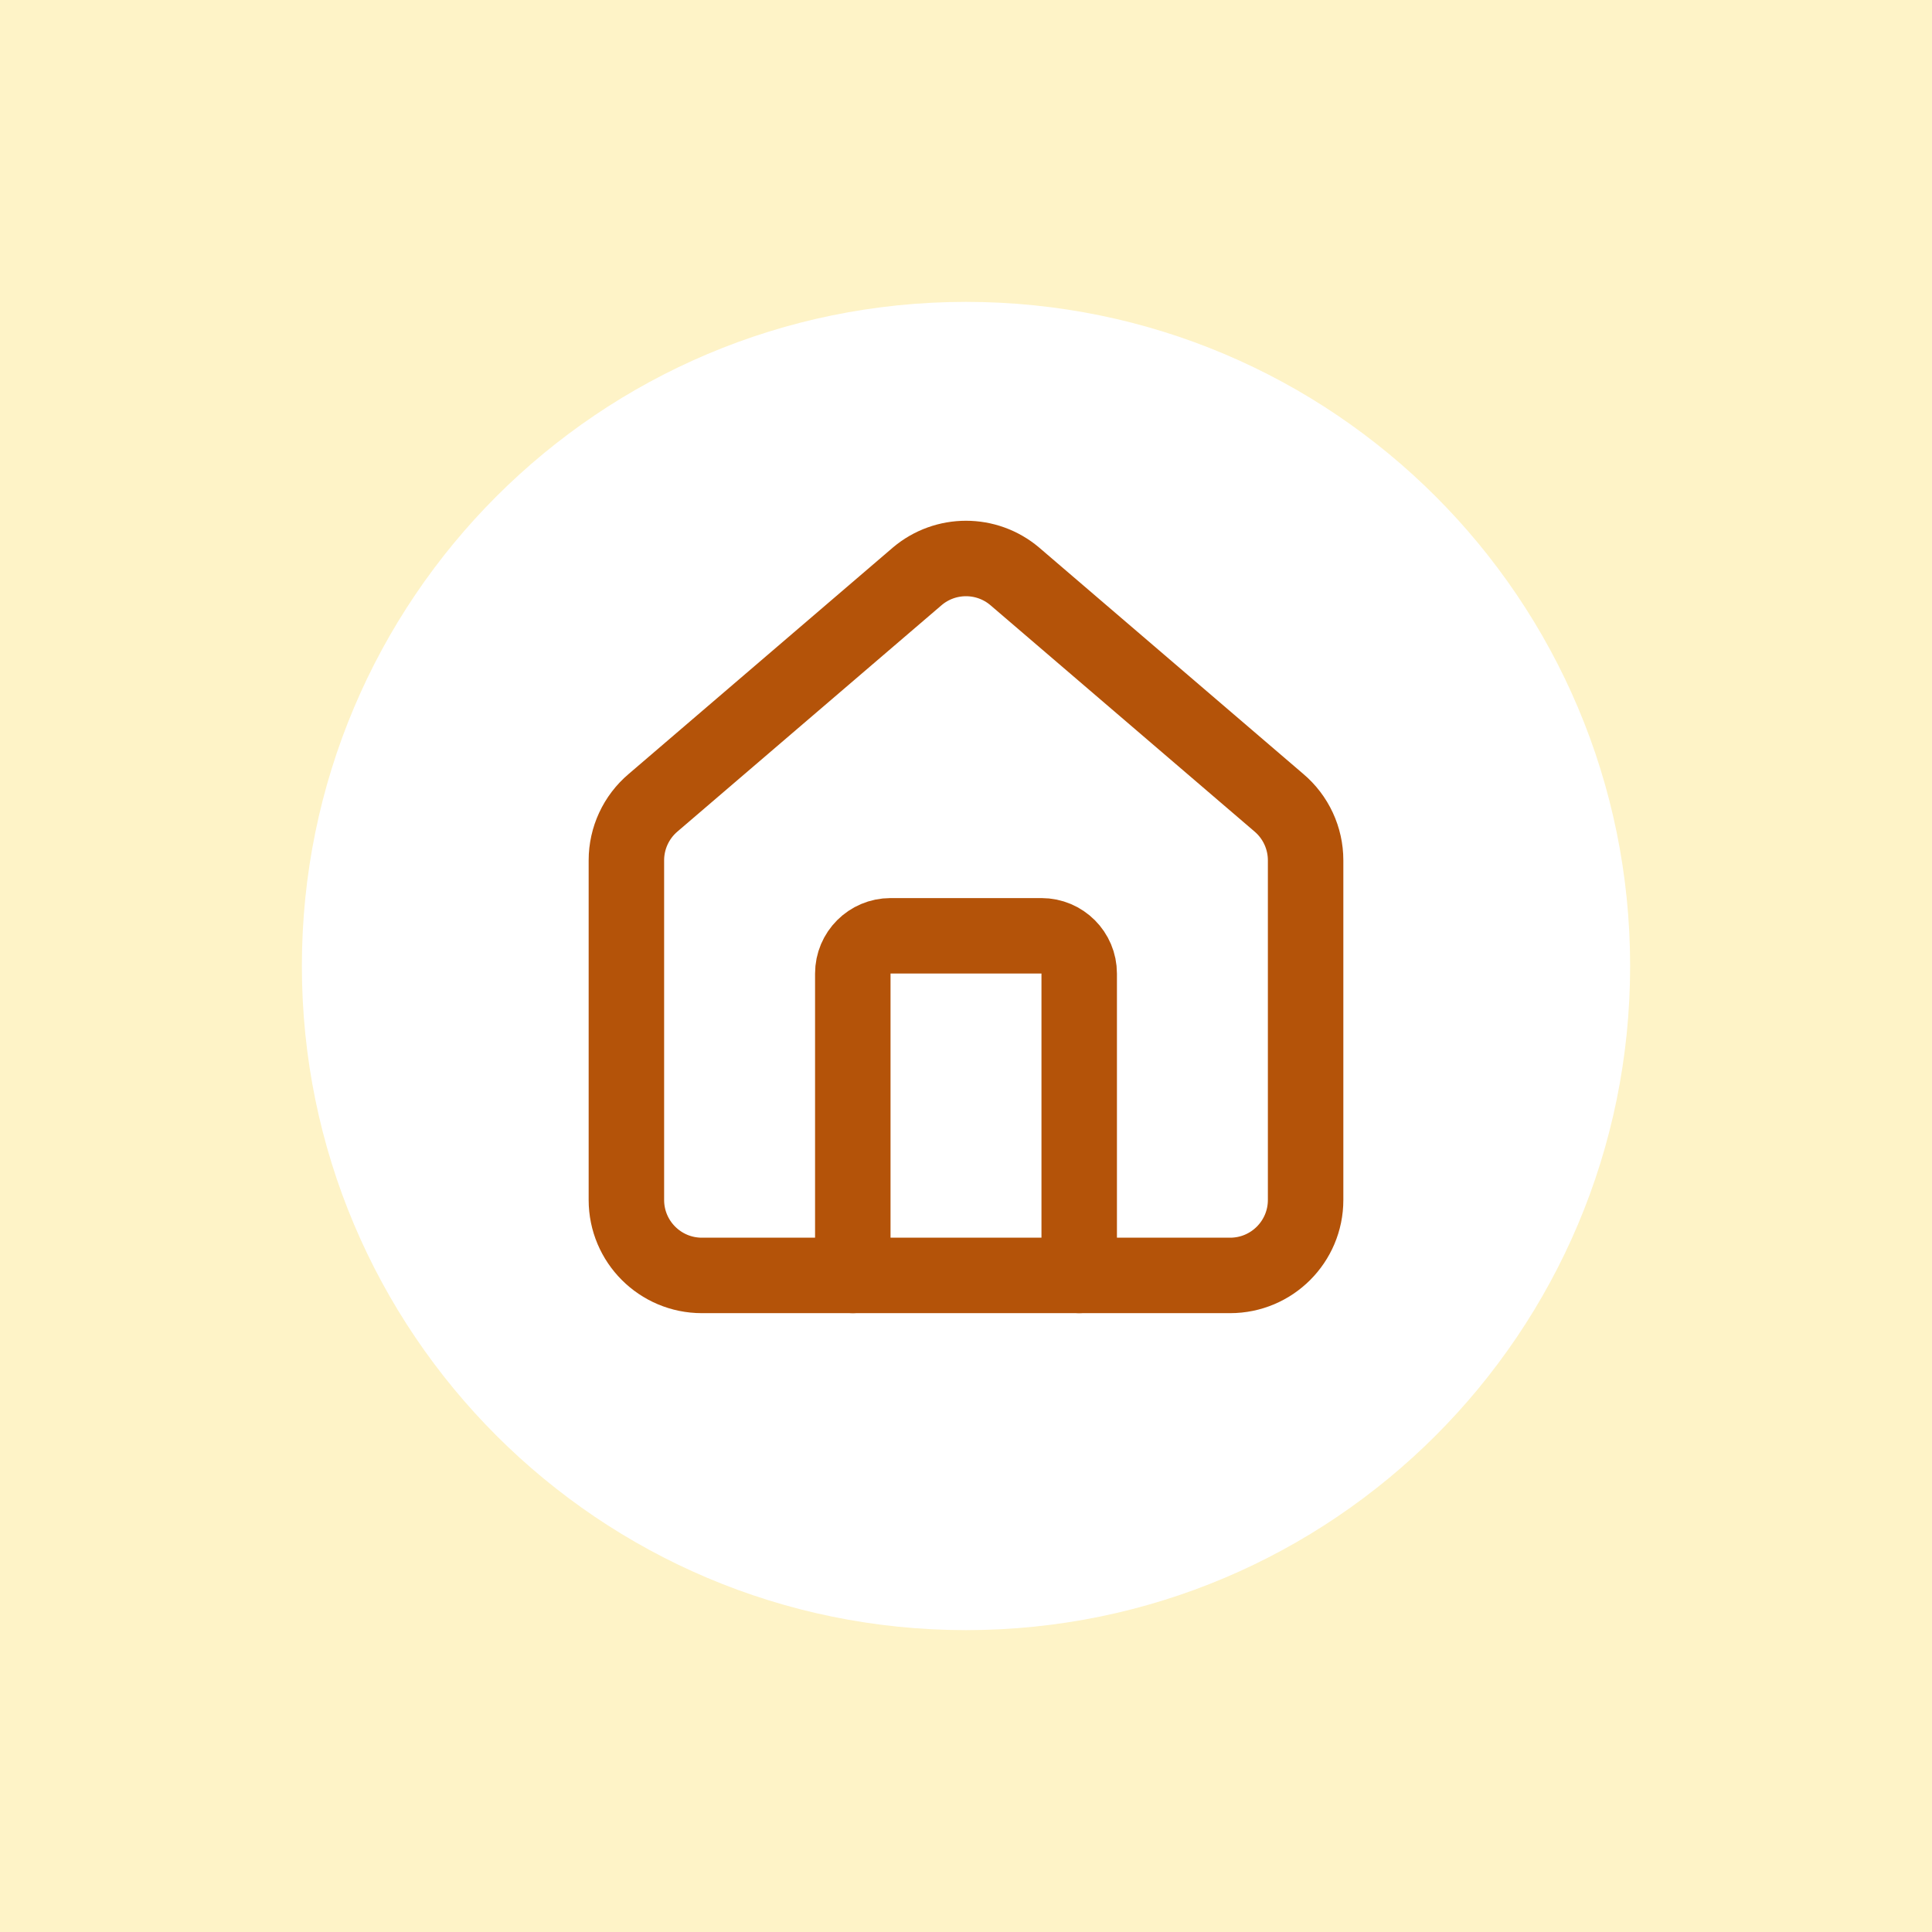
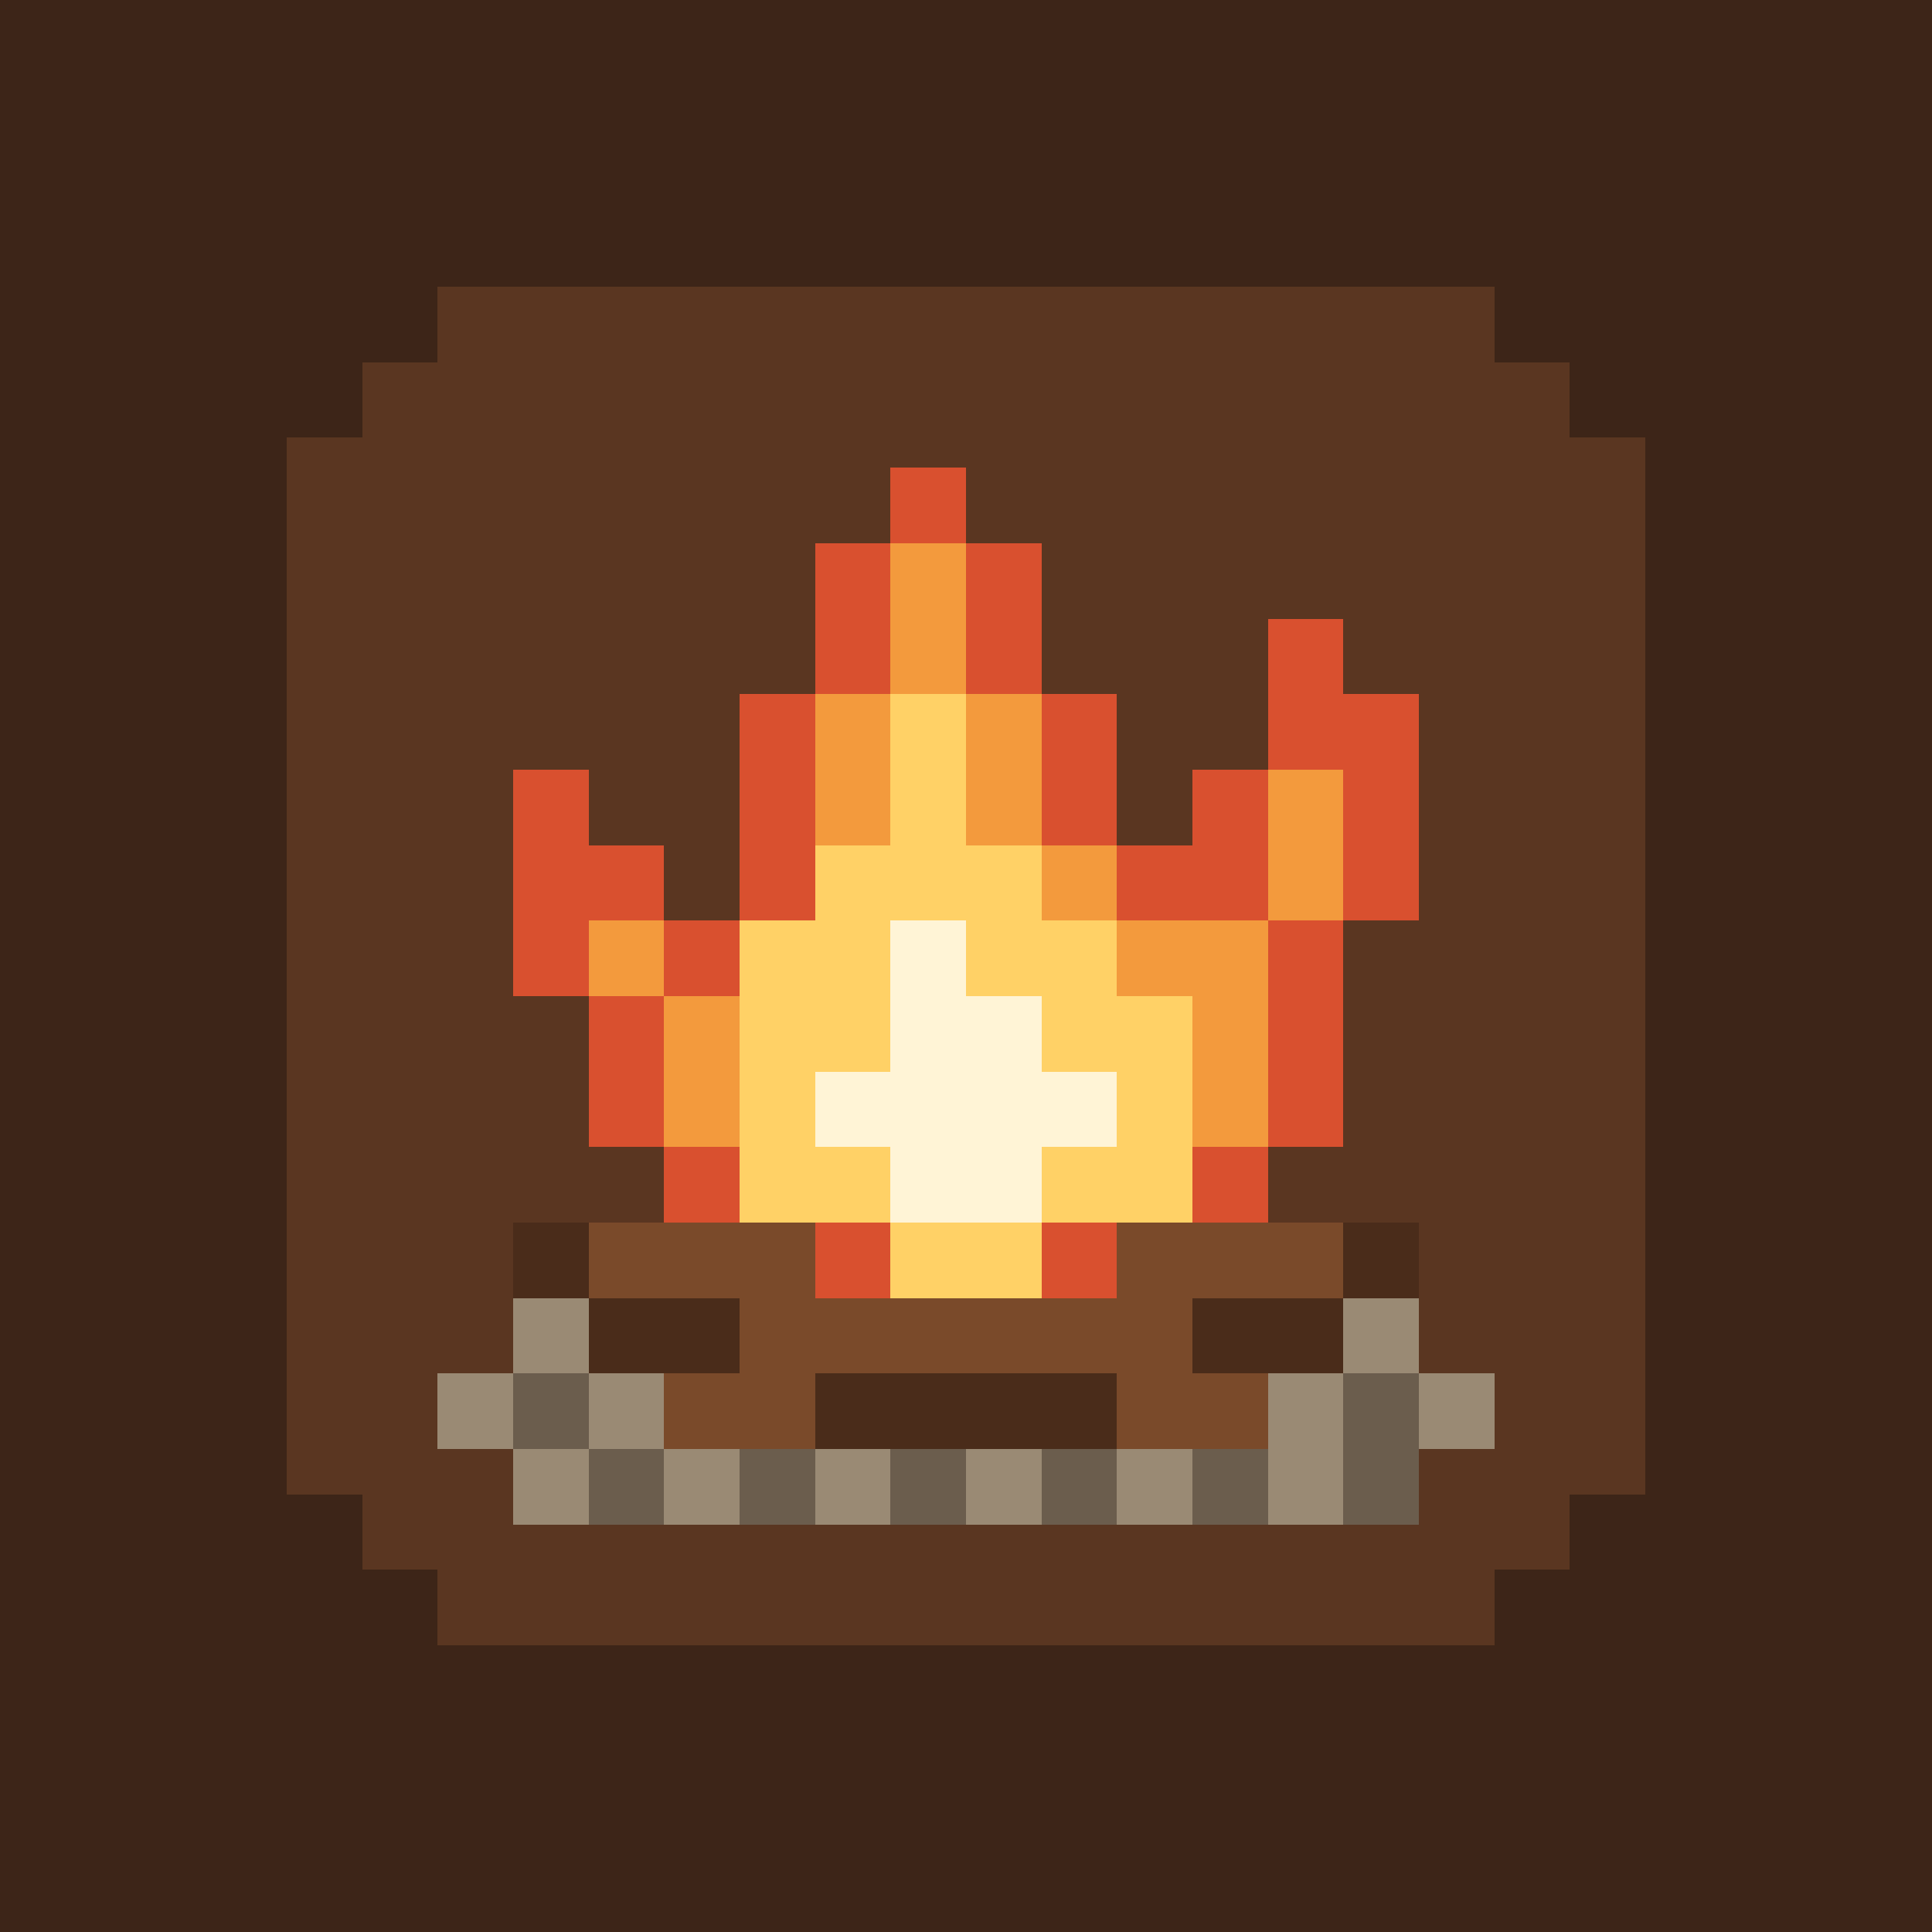
- <svg xmlns="http://www.w3.org/2000/svg" viewBox="0 0 512 512">
-   <rect width="512" height="512" fill="#FEF3C7" />
-   <circle cx="256" cy="256" r="176" fill="#FFFFFF" />
-   <g transform="translate(136 128) scale(10)" fill="none" stroke="#B45309" stroke-width="2" stroke-linecap="round" stroke-linejoin="round">
-     <path d="M15 21v-8a1 1 0 0 0-1-1h-4a1 1 0 0 0-1 1v8" />
-     <path d="M3 10a2 2 0 0 1 .709-1.528l7-5.999a2 2 0 0 1 2.582 0l7 5.999A2 2 0 0 1 21 10v9a2 2 0 0 1-2 2H5a2 2 0 0 1-2-2z" />
-   </g>
+ <svg xmlns="http://www.w3.org/2000/svg" viewBox="0 0 512 512" shape-rendering="crispEdges">
+   <rect width="512" height="512" fill="#3d2518" />
+   <rect x="96" y="96" width="320" height="320" fill="#5a3621" />
+   <rect x="76" y="116" width="360" height="280" fill="#5a3621" />
+   <rect x="116" y="76" width="280" height="360" fill="#5a3621" />
+   <rect x="236" y="124" width="20" height="20" fill="#d9502f" />
+   <rect x="216" y="144" width="20" height="20" fill="#d9502f" />
+   <rect x="236" y="144" width="20" height="20" fill="#f39a3d" />
+   <rect x="256" y="144" width="20" height="20" fill="#d9502f" />
+   <rect x="216" y="164" width="20" height="20" fill="#d9502f" />
+   <rect x="236" y="164" width="20" height="20" fill="#f39a3d" />
+   <rect x="256" y="164" width="20" height="20" fill="#d9502f" />
+   <rect x="336" y="164" width="20" height="20" fill="#d9502f" />
+   <rect x="196" y="184" width="20" height="20" fill="#d9502f" />
+   <rect x="216" y="184" width="20" height="20" fill="#f39a3d" />
+   <rect x="236" y="184" width="20" height="20" fill="#ffd166" />
+   <rect x="256" y="184" width="20" height="20" fill="#f39a3d" />
+   <rect x="276" y="184" width="20" height="20" fill="#d9502f" />
+   <rect x="336" y="184" width="40" height="20" fill="#d9502f" />
+   <rect x="136" y="204" width="20" height="20" fill="#d9502f" />
+   <rect x="196" y="204" width="20" height="20" fill="#d9502f" />
+   <rect x="216" y="204" width="20" height="20" fill="#f39a3d" />
+   <rect x="236" y="204" width="20" height="20" fill="#ffd166" />
+   <rect x="256" y="204" width="20" height="20" fill="#f39a3d" />
+   <rect x="276" y="204" width="20" height="20" fill="#d9502f" />
+   <rect x="316" y="204" width="20" height="20" fill="#d9502f" />
+   <rect x="336" y="204" width="20" height="20" fill="#f39a3d" />
+   <rect x="356" y="204" width="20" height="20" fill="#d9502f" />
+   <rect x="136" y="224" width="40" height="20" fill="#d9502f" />
+   <rect x="196" y="224" width="20" height="20" fill="#d9502f" />
+   <rect x="216" y="224" width="60" height="20" fill="#ffd166" />
+   <rect x="276" y="224" width="20" height="20" fill="#f39a3d" />
+   <rect x="296" y="224" width="40" height="20" fill="#d9502f" />
+   <rect x="336" y="224" width="20" height="20" fill="#f39a3d" />
+   <rect x="356" y="224" width="20" height="20" fill="#d9502f" />
+   <rect x="136" y="244" width="20" height="20" fill="#d9502f" />
+   <rect x="156" y="244" width="20" height="20" fill="#f39a3d" />
+   <rect x="176" y="244" width="20" height="20" fill="#d9502f" />
+   <rect x="196" y="244" width="40" height="20" fill="#ffd166" />
+   <rect x="236" y="244" width="20" height="20" fill="#fff4d6" />
+   <rect x="256" y="244" width="40" height="20" fill="#ffd166" />
+   <rect x="296" y="244" width="40" height="20" fill="#f39a3d" />
+   <rect x="336" y="244" width="20" height="20" fill="#d9502f" />
+   <rect x="156" y="264" width="20" height="20" fill="#d9502f" />
+   <rect x="176" y="264" width="20" height="20" fill="#f39a3d" />
+   <rect x="196" y="264" width="40" height="20" fill="#ffd166" />
+   <rect x="236" y="264" width="40" height="20" fill="#fff4d6" />
+   <rect x="276" y="264" width="40" height="20" fill="#ffd166" />
+   <rect x="316" y="264" width="20" height="20" fill="#f39a3d" />
+   <rect x="336" y="264" width="20" height="20" fill="#d9502f" />
+   <rect x="156" y="284" width="20" height="20" fill="#d9502f" />
+   <rect x="176" y="284" width="20" height="20" fill="#f39a3d" />
+   <rect x="196" y="284" width="20" height="20" fill="#ffd166" />
+   <rect x="216" y="284" width="80" height="20" fill="#fff4d6" />
+   <rect x="296" y="284" width="20" height="20" fill="#ffd166" />
+   <rect x="316" y="284" width="20" height="20" fill="#f39a3d" />
+   <rect x="336" y="284" width="20" height="20" fill="#d9502f" />
+   <rect x="176" y="304" width="20" height="20" fill="#d9502f" />
+   <rect x="196" y="304" width="40" height="20" fill="#ffd166" />
+   <rect x="236" y="304" width="40" height="20" fill="#fff4d6" />
+   <rect x="276" y="304" width="40" height="20" fill="#ffd166" />
+   <rect x="316" y="304" width="20" height="20" fill="#d9502f" />
+   <rect x="136" y="324" width="20" height="20" fill="#4a2c1a" />
+   <rect x="156" y="324" width="60" height="20" fill="#7a4a2a" />
+   <rect x="216" y="324" width="20" height="20" fill="#d9502f" />
+   <rect x="236" y="324" width="40" height="20" fill="#ffd166" />
+   <rect x="276" y="324" width="20" height="20" fill="#d9502f" />
+   <rect x="296" y="324" width="60" height="20" fill="#7a4a2a" />
+   <rect x="356" y="324" width="20" height="20" fill="#4a2c1a" />
+   <rect x="136" y="344" width="20" height="20" fill="#9a8a74" />
+   <rect x="156" y="344" width="40" height="20" fill="#4a2c1a" />
+   <rect x="196" y="344" width="120" height="20" fill="#7a4a2a" />
+   <rect x="316" y="344" width="40" height="20" fill="#4a2c1a" />
+   <rect x="356" y="344" width="20" height="20" fill="#9a8a74" />
+   <rect x="116" y="364" width="20" height="20" fill="#9a8a74" />
+   <rect x="136" y="364" width="20" height="20" fill="#6b5d4d" />
+   <rect x="156" y="364" width="20" height="20" fill="#9a8a74" />
+   <rect x="176" y="364" width="40" height="20" fill="#7a4a2a" />
+   <rect x="216" y="364" width="80" height="20" fill="#4a2c1a" />
+   <rect x="296" y="364" width="40" height="20" fill="#7a4a2a" />
+   <rect x="336" y="364" width="20" height="20" fill="#9a8a74" />
+   <rect x="356" y="364" width="20" height="20" fill="#6b5d4d" />
+   <rect x="376" y="364" width="20" height="20" fill="#9a8a74" />
+   <rect x="136" y="384" width="20" height="20" fill="#9a8a74" />
+   <rect x="156" y="384" width="20" height="20" fill="#6b5d4d" />
+   <rect x="176" y="384" width="20" height="20" fill="#9a8a74" />
+   <rect x="196" y="384" width="20" height="20" fill="#6b5d4d" />
+   <rect x="216" y="384" width="20" height="20" fill="#9a8a74" />
+   <rect x="236" y="384" width="20" height="20" fill="#6b5d4d" />
+   <rect x="256" y="384" width="20" height="20" fill="#9a8a74" />
+   <rect x="276" y="384" width="20" height="20" fill="#6b5d4d" />
+   <rect x="296" y="384" width="20" height="20" fill="#9a8a74" />
+   <rect x="316" y="384" width="20" height="20" fill="#6b5d4d" />
+   <rect x="336" y="384" width="20" height="20" fill="#9a8a74" />
+   <rect x="356" y="384" width="20" height="20" fill="#6b5d4d" />
</svg>
